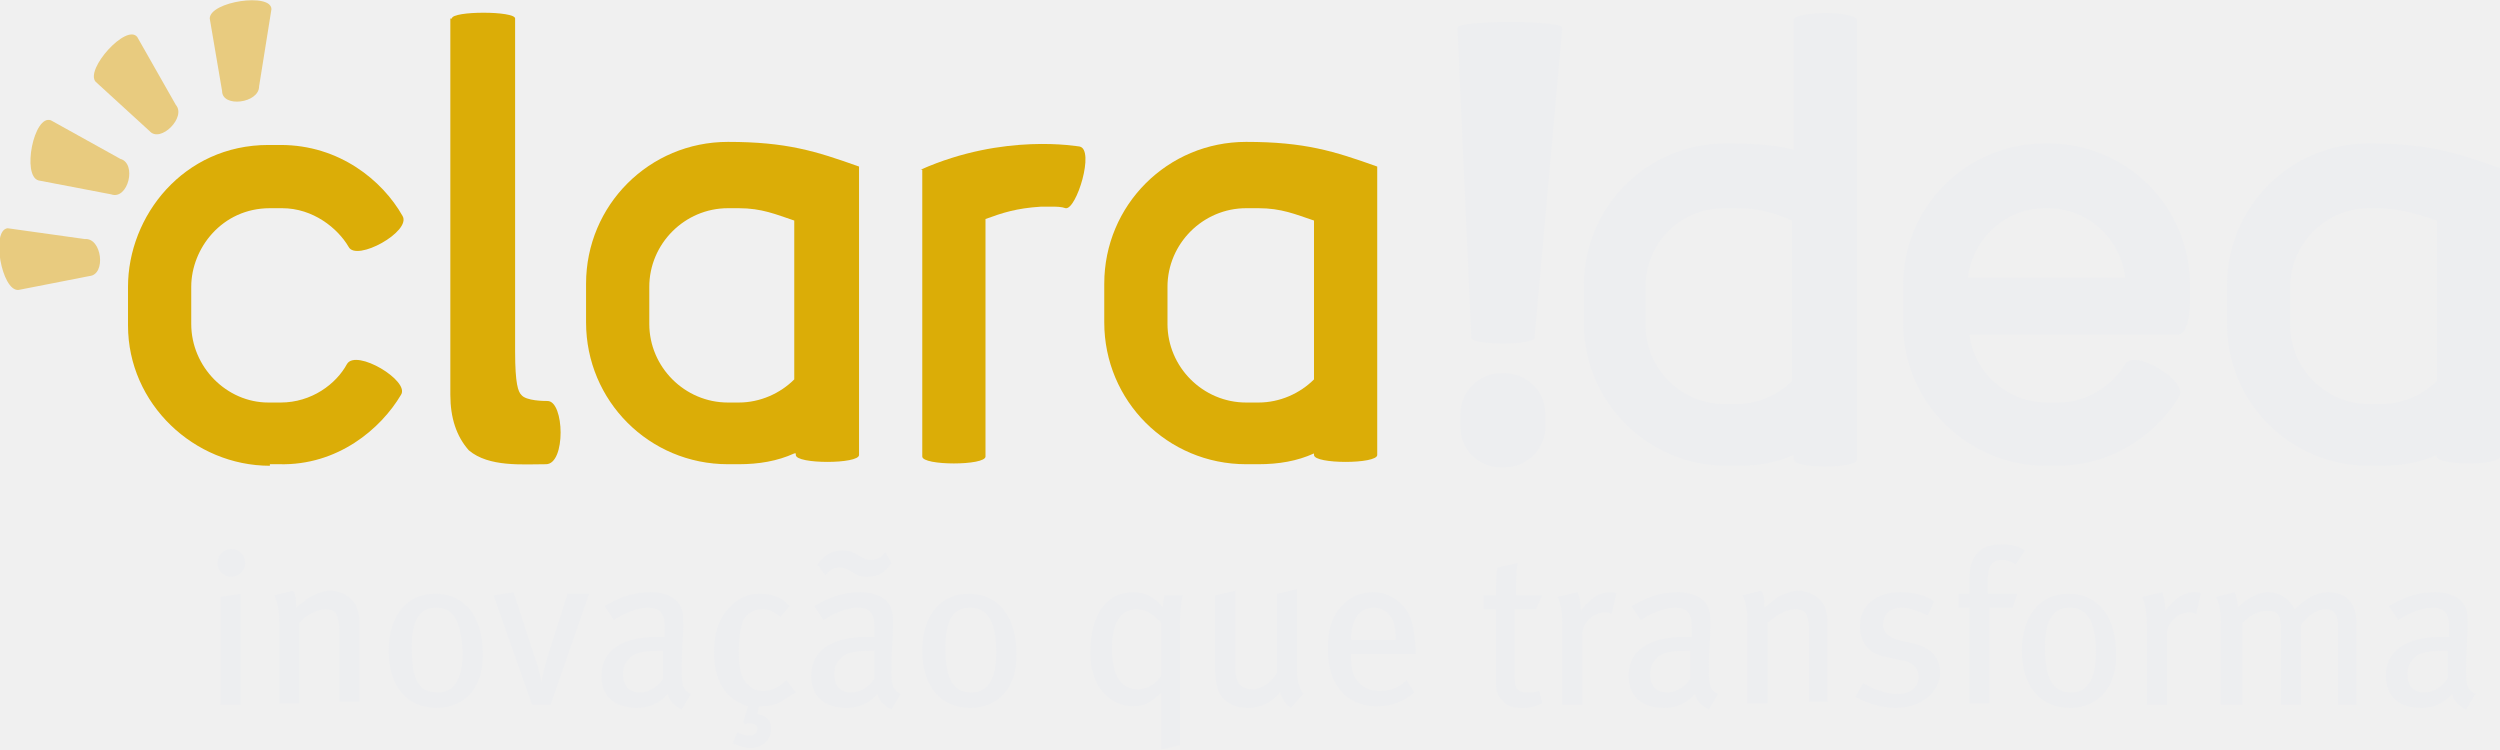
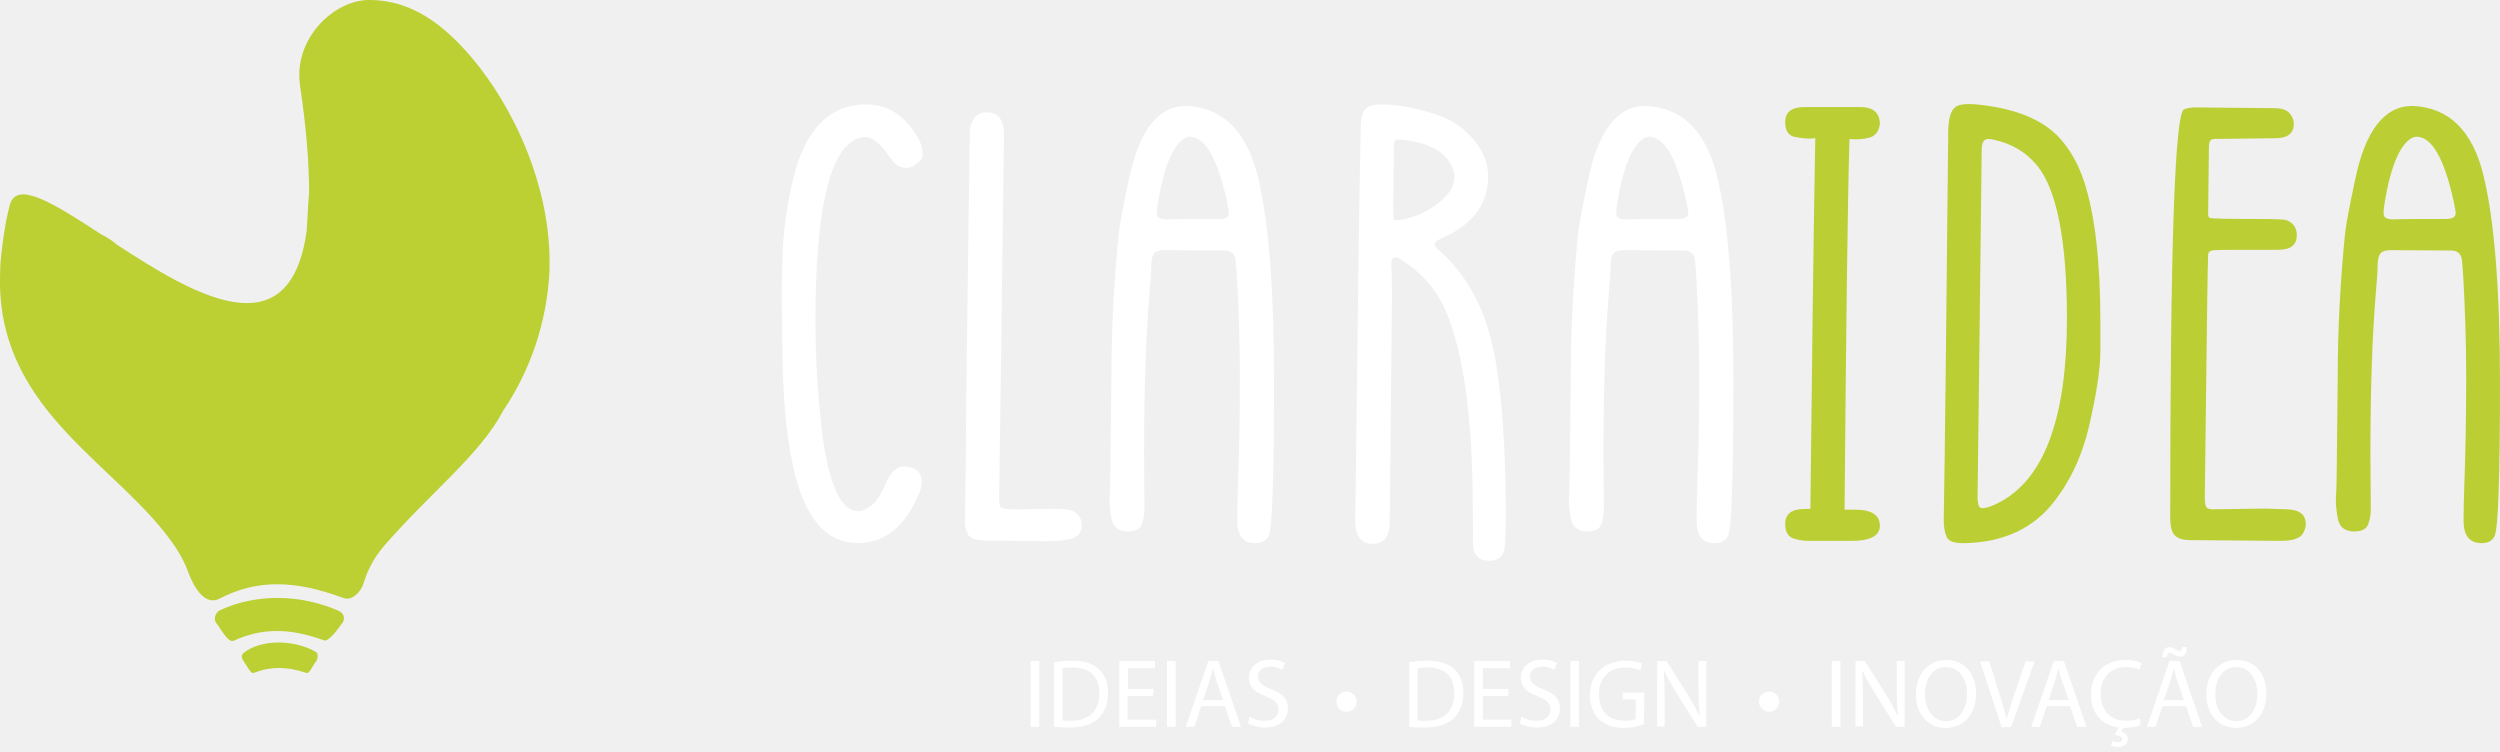
- <svg xmlns="http://www.w3.org/2000/svg" version="1.1" id="Capa_1" x="0px" y="0px" viewBox="0 0 162.1 48.6" style="enable-background:new 0 0 162.1 48.6;" xml:space="preserve">
+ <svg xmlns="http://www.w3.org/2000/svg" version="1.1" id="Capa_1" x="0px" y="0px" viewBox="0 0 665.6 200.1" style="enable-background:new 0 0 665.6 200.1;" xml:space="preserve">
  <style type="text/css">
- 	.st0{fill:#DBAD07;}
- 	.st1{fill:#EDEEF0;}
- 	.st2{fill:#E8CB7F;}
+ 	.st0{fill:#FFFFFF;}
+ 	.st1{fill:#BBCE34;}
+ 	.st2{fill:#BCCF33;}
</style>
  <g>
-     <path class="st0" d="M17.5,30.2c-4.9,0-9.2-4-9.2-9.1v-2.5c0-4.6,3.6-9.2,9.1-9.2h0.8c3.8,0,6.6,2.3,7.9,4.6c0.6,1-3,3-3.5,2   c-0.7-1.2-2.3-2.5-4.3-2.5h-0.8c-3.1,0-5.1,2.6-5.1,5.1V21c0,2.8,2.3,5.1,5,5.1h0.8c2,0,3.6-1.2,4.3-2.5c0.6-1,4.1,1.1,3.5,2   c-1.3,2.2-4.1,4.6-7.9,4.5H17.5z" />
-     <path class="st0" d="M29.3,1.2c0-0.5,4.1-0.5,4.1,0v21.6c0,2.1,0.2,2.6,0.4,2.8c0.3,0.4,1.5,0.4,1.7,0.4c1.1,0,1.2,4.1-0.1,4.1   c-1.5,0-3.7,0.2-5-0.9c-0.8-0.9-1.2-2.1-1.2-3.6V1.2z" />
-     <path class="st0" d="M51.5,29.4c-1.1,0.5-2.3,0.7-3.6,0.7h-0.7c-5.1,0-9.2-4.1-9.2-9.2v-2.5c0-5.1,4.1-9.2,9.2-9.2   c3.8,0,5.7,0.6,8.5,1.6v18.7c0,0.6-4.1,0.6-4.1,0V29.4z M51.5,14.3c-1.2-0.4-2.1-0.8-3.6-0.8h-0.7c-2.8,0-5.1,2.3-5.1,5.1V21   c0,2.8,2.3,5.1,5.1,5.1h0.7c1.4,0,2.7-0.6,3.6-1.5V14.3z" />
-     <path class="st0" d="M59.7,11C65.1,8.6,69.9,9.5,70,9.5c1,0.2-0.2,4.1-0.9,4c-0.3-0.1-0.6-0.1-0.9-0.1h-0.7   c-1.6,0.1-2.5,0.4-3.6,0.8v15.4c0,0.6-4.1,0.6-4.1,0V11z" />
-     <path class="st0" d="M85.2,29.4c-1.1,0.5-2.3,0.7-3.6,0.7h-0.8c-5.1,0-9.2-4.1-9.2-9.2v-2.5c0-5.1,4.1-9.2,9.2-9.2   c3.8,0,5.7,0.6,8.5,1.6v18.7c0,0.6-4.1,0.6-4.1,0V29.4z M85.2,14.3c-1.2-0.4-2.1-0.8-3.6-0.8h-0.8c-2.8,0-5.1,2.3-5.1,5.1V21   c0,2.8,2.3,5.1,5.1,5.1h0.8c1.4,0,2.7-0.6,3.6-1.5V14.3z" />
-     <path class="st1" d="M100.2,27.7c0,1.4-1.2,2.6-2.6,2.6h-0.3c-1.4,0-2.6-1.1-2.6-2.6v-0.9c0-1.4,1.2-2.6,2.6-2.6h0.3   c1.4,0,2.6,1.2,2.6,2.6V27.7z M99.5,21.9c0,0.5-4.1,0.5-4.1,0L94.5,1.8c0-0.5,6.8-0.5,6.8,0L99.5,21.9z" />
-     <path class="st1" d="M102.7,18.5c0-5.1,4.1-9.2,9.2-9.2c1.8,0,3.2,0.1,4.4,0.4V1.3c0-0.6,4.1-0.6,4.1,0v28.5c0,0.6-4.1,0.6-4.1,0   v-0.3c-1.1,0.5-2.3,0.7-3.6,0.7h-0.8c-5,0-9.2-4.1-9.2-9.2V18.5z M116.2,14.3c-1.2-0.5-2.1-0.8-3.6-0.8h-0.8   c-2.8,0-5.1,2.2-5.1,5.1v2.5c0,2.8,2.3,5.1,5.1,5.1h0.8c1.4,0,2.7-0.6,3.6-1.5V14.3z" />
-     <path class="st1" d="M132.6,30.2c-4.9,0-9.2-4-9.2-9.2v-2.5c0-5.1,4.1-9.2,9.2-9.2h0.2c5.1,0,9.2,4.1,9.2,9.2v1   c0,1-0.2,2.2-0.8,2.2h-13.5c0.3,2.5,2.5,4.4,5,4.4h0.8c2,0,3.6-1.3,4.3-2.5c0.6-1,4.1,1.1,3.5,2.1c-1.3,2.2-4.1,4.5-7.9,4.5H132.6z    M132.6,13.5c-2.6,0-4.7,2-5,4.5h10.2c-0.3-2.5-2.4-4.5-5-4.5H132.6z" />
-     <path class="st1" d="M158,29.5c-1.1,0.5-2.3,0.7-3.6,0.7h-0.8c-5.1,0-9.2-4.1-9.2-9.2v-2.5c0-5.1,4.1-9.2,9.2-9.2   c3.8,0,5.7,0.6,8.5,1.6v18.7c0,0.6-4.1,0.6-4.1,0V29.5z M158,14.3c-1.2-0.4-2.1-0.7-3.6-0.8h-0.8c-2.8,0-5.1,2.3-5.1,5.1v2.5   c0,2.8,2.3,5.1,5.1,5.1h0.8c1.4,0,2.7-0.6,3.6-1.5V14.3z" />
-     <path class="st2" d="M13.6,1.2c0-1.1,4-1.7,4-0.6l-0.8,5c0,1.1-2.4,1.4-2.4,0.3L13.6,1.2z" />
-     <path class="st2" d="M6.2,5.3c-0.7-0.8,2-3.8,2.7-2.9l2.5,4.4c0.7,0.8-1,2.5-1.7,1.7L6.2,5.3z" />
-     <path class="st2" d="M2.5,11.7c-1.1-0.3-0.3-4.3,0.8-3.9l4.5,2.5c1.1,0.3,0.5,2.7-0.6,2.3L2.5,11.7z" />
-     <path class="st2" d="M1.2,18.8c-1.1,0.1-1.8-3.9-0.7-4l5,0.7c1.1-0.1,1.4,2.3,0.3,2.4L1.2,18.8z" />
-     <path class="st1" d="M15,37.4c-0.5,0-0.9-0.4-0.9-0.9c0-0.5,0.4-0.9,0.9-0.9c0.5,0,0.9,0.4,0.9,0.9C15.9,37,15.5,37.4,15,37.4    M14.3,45.7v-7l1.3-0.2v7.2H14.3z" />
-     <path class="st1" d="M22,45.7v-4.8c0-0.6-0.1-0.9-0.2-1.1c-0.1-0.2-0.4-0.3-0.7-0.3c-0.5,0-1.3,0.4-1.7,0.9v5.2h-1.3v-5.3   c0-0.8-0.1-1.2-0.3-1.7l1.2-0.3c0.2,0.3,0.2,0.6,0.2,1.1c0.4-0.3,0.6-0.5,0.9-0.7c0.4-0.2,0.9-0.4,1.3-0.4c0.7,0,1.4,0.4,1.7,1   c0.1,0.3,0.2,0.6,0.2,0.9v5.3H22z" />
-     <path class="st1" d="M28.3,45.9c-1.9,0-3.1-1.4-3.1-3.7c0-2.3,1.2-3.7,3-3.7c2.1,0,3.1,1.7,3.1,3.8C31.4,44.5,30.2,45.9,28.3,45.9    M28.3,39.4c-1.1,0-1.6,0.8-1.6,2.6c0,2.2,0.5,2.9,1.7,2.9c1,0,1.6-0.8,1.6-2.6C29.9,40.1,29.3,39.4,28.3,39.4" />
-     <path class="st1" d="M35.7,45.7h-1.2L32,38.6l1.3-0.2l1.4,4.3c0.2,0.5,0.3,1,0.4,1.5h0c0.1-0.4,0.2-1,0.4-1.6l1.3-4.1h1.4   L35.7,45.7z" />
-     <path class="st1" d="M44.2,46c-0.4-0.2-0.8-0.5-0.9-1c-0.2,0.2-0.8,0.9-2,0.9c-1.4,0-2.3-0.7-2.3-2.1c0-1.6,1.3-2.5,3.6-2.5   c0.2,0,0.3,0,0.5,0v-0.5c0-0.8-0.1-1.4-1.1-1.4c-0.7,0-1.6,0.4-2.2,0.8l-0.6-0.9c0.7-0.4,1.6-0.9,3-0.9c1,0,1.8,0.4,2,1.1   c0.1,0.3,0.1,0.5,0.1,1.2c0,0.5-0.1,1.6-0.1,2.6c0,1,0,1.4,0.6,1.7L44.2,46z M42.6,42.2c-1,0-1.6,0.2-1.8,0.5   c-0.3,0.3-0.4,0.6-0.4,1c0,0.8,0.4,1.2,1.1,1.2c0.6,0,1.2-0.4,1.5-0.9l0-1.8C42.8,42.2,42.7,42.2,42.6,42.2" />
-     <path class="st1" d="M50.8,45.4c-0.4,0.3-1,0.4-1.6,0.4l-0.1,0.5c0.7,0.1,0.9,0.5,0.9,1c0,0.6-0.5,1.2-1.4,1.2   c-0.4,0-0.8-0.2-1.1-0.3l0.3-0.7c0.3,0.1,0.5,0.2,0.8,0.2c0.3,0,0.5-0.2,0.5-0.4c0-0.3-0.2-0.4-0.5-0.4c-0.2,0-0.2,0-0.3,0.1   l-0.1-0.2l0.3-1c-0.6-0.2-1.1-0.5-1.5-1c-0.5-0.7-0.7-1.5-0.7-2.5c0-1.6,0.5-2.5,1.2-3.1c0.5-0.5,1.1-0.7,1.8-0.7   c0.5,0,0.9,0.1,1.3,0.3c0.2,0.1,0.4,0.3,0.6,0.5L50.6,40c-0.5-0.4-0.8-0.5-1.2-0.5c-0.5,0-1,0.3-1.2,0.7c-0.2,0.5-0.3,1.2-0.3,2.2   c0,1,0.2,1.6,0.6,2c0.3,0.3,0.6,0.4,1,0.4c0.6,0,1.1-0.3,1.5-0.7l0.6,0.8C51.2,45.1,51,45.3,50.8,45.4" />
-     <path class="st1" d="M57.8,46c-0.4-0.2-0.8-0.5-0.9-1c-0.2,0.2-0.8,0.9-2,0.9c-1.4,0-2.3-0.7-2.3-2.1c0-1.6,1.3-2.5,3.6-2.5   c0.2,0,0.3,0,0.5,0v-0.5c0-0.8-0.1-1.4-1.1-1.4c-0.7,0-1.6,0.4-2.2,0.8l-0.6-0.9c0.7-0.4,1.6-0.9,3-0.9c1,0,1.8,0.4,2,1.1   c0.1,0.3,0.1,0.5,0.1,1.2c0,0.5-0.1,1.6-0.1,2.6c0,1,0,1.4,0.6,1.7L57.8,46z M56.2,37.4c-0.9,0-1-0.6-1.8-0.6   c-0.4,0-0.6,0.2-0.9,0.5L53,36.6c0.5-0.6,0.8-0.9,1.7-0.9c0.9,0,1,0.6,1.8,0.6c0.4,0,0.7-0.2,0.9-0.5l0.4,0.7   C57.4,37.1,57,37.4,56.2,37.4 M56.3,42.2c-1,0-1.6,0.2-1.8,0.5c-0.3,0.3-0.4,0.6-0.4,1c0,0.8,0.4,1.2,1.1,1.2   c0.6,0,1.2-0.4,1.5-0.9l0-1.8C56.5,42.2,56.4,42.2,56.3,42.2" />
-     <path class="st1" d="M62.9,45.9c-1.9,0-3.1-1.4-3.1-3.7c0-2.3,1.2-3.7,3-3.7c2.1,0,3.1,1.7,3.1,3.8C66,44.5,64.8,45.9,62.9,45.9    M62.9,39.4c-1.1,0-1.6,0.8-1.6,2.6c0,2.2,0.6,2.9,1.7,2.9c1,0,1.6-0.8,1.6-2.6C64.6,40.1,63.9,39.4,62.9,39.4" />
-     <path class="st1" d="M76.5,40.5v7.8l-1.2,0.3V46c0-0.1,0-0.9,0-1.1c-0.6,0.6-1.1,0.9-1.8,0.9c-1.4,0-2.8-1.1-2.8-3.5   c0-2.4,1-3.9,2.8-3.9c0.7,0,1.4,0.3,1.9,1c0-0.4,0.1-0.6,0.1-0.8h1.2C76.6,38.9,76.5,39.7,76.5,40.5 M75.3,40.4   c-0.4-0.5-1-0.9-1.6-0.9c-1.1,0-1.6,1-1.6,2.5c0,2,0.7,2.7,1.7,2.7c0.6,0,1.2-0.4,1.5-0.9V40.4z" />
-     <path class="st1" d="M83.7,45.9c-0.4-0.3-0.5-0.5-0.7-1c-0.6,0.7-1.3,1-2.1,1c-0.9,0-1.6-0.4-1.9-1.1c-0.1-0.3-0.2-0.7-0.2-1.2v-5   l1.3-0.3v4.9c0,0.7,0.1,1,0.3,1.2c0.2,0.2,0.5,0.3,0.8,0.3c0.6,0,1.3-0.5,1.6-1.1v-5.1l1.3-0.3v5.3c0,0.7,0.2,1.2,0.4,1.5   L83.7,45.9z" />
-     <path class="st1" d="M87.6,42.4v0.2c0,0.6,0.1,1.1,0.3,1.4c0.4,0.6,0.9,0.8,1.6,0.8c0.7,0,1.2-0.2,1.7-0.7l0.5,0.8   c-0.7,0.6-1.5,0.9-2.4,0.9c-2,0-3.2-1.4-3.2-3.7c0-1.2,0.2-2,0.8-2.7c0.6-0.7,1.3-1,2.1-1c0.8,0,1.4,0.3,1.9,0.8   c0.6,0.6,0.8,1.4,0.9,3v0.2H87.6z M90.1,39.9c-0.2-0.3-0.6-0.5-1-0.5c-1,0-1.5,0.8-1.5,2.1h2.9C90.5,40.8,90.4,40.2,90.1,39.9" />
-     <path class="st1" d="M99.6,39.5h-1.4v4.3c0,0.9,0.2,1.1,0.9,1.1c0.2,0,0.4,0,0.7-0.1l0.2,0.8c-0.4,0.2-0.8,0.3-1.3,0.3   c-0.5,0-1-0.1-1.2-0.4c-0.3-0.3-0.5-0.4-0.5-1.4v-4.6h-0.8v-0.9h0.8c0-0.6,0-1.3,0.1-1.8l1.3-0.3c-0.1,0.5-0.1,1.4-0.1,2.1h1.7   L99.6,39.5z" />
-     <path class="st1" d="M104.5,39.8c-0.1,0-0.2-0.1-0.4-0.1c-0.8,0-1.5,0.7-1.5,1.4v4.6h-1.3v-5.2c0-0.9-0.1-1.3-0.3-1.8l1.3-0.3   c0.1,0.3,0.2,0.7,0.2,1.1v0.1c0.6-0.8,1.2-1.2,1.9-1.2c0.2,0,0.3,0,0.4,0.1L104.5,39.8z" />
-     <path class="st1" d="M110.8,46c-0.4-0.2-0.8-0.5-0.9-1c-0.2,0.2-0.8,0.9-2,0.9c-1.4,0-2.3-0.7-2.3-2.1c0-1.6,1.3-2.5,3.6-2.5   c0.2,0,0.3,0,0.5,0v-0.5c0-0.8-0.1-1.4-1.1-1.4c-0.7,0-1.6,0.4-2.2,0.8l-0.6-0.9c0.7-0.4,1.6-0.9,3-0.9c1,0,1.8,0.4,2,1.1   c0.1,0.3,0.1,0.5,0.1,1.2c0,0.5-0.1,1.6-0.1,2.6c0,1,0,1.4,0.6,1.7L110.8,46z M109.2,42.2c-1,0-1.6,0.2-1.8,0.5   c-0.3,0.3-0.4,0.6-0.4,1c0,0.8,0.4,1.2,1.1,1.2c0.6,0,1.2-0.4,1.5-0.9l0-1.8C109.4,42.2,109.3,42.2,109.2,42.2" />
-     <path class="st1" d="M117.3,45.7v-4.8c0-0.6-0.1-0.9-0.2-1.1c-0.1-0.2-0.4-0.3-0.7-0.3c-0.5,0-1.3,0.4-1.8,0.9v5.2h-1.3v-5.3   c0-0.8-0.1-1.2-0.3-1.7l1.2-0.3c0.2,0.3,0.2,0.6,0.2,1.1c0.4-0.3,0.6-0.5,0.9-0.7c0.4-0.2,0.9-0.4,1.3-0.4c0.7,0,1.4,0.4,1.7,1   c0.1,0.3,0.2,0.6,0.2,0.9v5.3H117.3z" />
-     <path class="st1" d="M122.9,45.9c-0.9,0-1.8-0.3-2.6-0.7l0.5-0.9c0.7,0.4,1.5,0.7,2.3,0.7c0.8,0,1.3-0.5,1.3-1.1   c0-0.6-0.4-1-1.2-1.1l-0.9-0.2c-1.1-0.2-1.7-0.9-1.7-2c0-1.3,1-2.2,2.6-2.2c0.9,0,1.7,0.2,2.2,0.6l-0.4,0.9   c-0.7-0.3-1.2-0.5-1.7-0.5c-0.7,0-1.2,0.4-1.2,1.1c0,0.5,0.3,0.8,1,1l0.9,0.2c1.3,0.3,1.8,1,1.8,2   C125.7,44.9,124.6,45.9,122.9,45.9" />
-     <path class="st1" d="M130.7,36.6c-0.3-0.2-0.6-0.3-0.9-0.3c-0.6,0-0.9,0.4-0.9,1.1v1.1h1.9l-0.3,0.9h-1.5v6.2h-1.3v-6.2h-0.7v-0.9   h0.7c0-0.1,0-1,0-1.1c0-1,0.4-1.5,0.8-1.8c0.3-0.2,0.8-0.3,1.3-0.3c0.6,0,1.1,0.1,1.5,0.4L130.7,36.6z" />
-     <path class="st1" d="M134.2,45.9c-1.9,0-3.1-1.4-3.1-3.7c0-2.3,1.2-3.7,3-3.7c2.1,0,3.1,1.7,3.1,3.8   C137.3,44.5,136.1,45.9,134.2,45.9 M134.2,39.4c-1.1,0-1.6,0.8-1.6,2.6c0,2.2,0.6,2.9,1.7,2.9c1,0,1.6-0.8,1.6-2.6   C135.9,40.1,135.2,39.4,134.2,39.4" />
-     <path class="st1" d="M142.4,39.8c-0.1,0-0.2-0.1-0.4-0.1c-0.8,0-1.5,0.7-1.5,1.4v4.6h-1.3v-5.2c0-0.9-0.1-1.3-0.3-1.8l1.3-0.3   c0.1,0.3,0.2,0.7,0.2,1.1v0.1c0.6-0.8,1.2-1.2,1.9-1.2c0.2,0,0.3,0,0.4,0.1L142.4,39.8z" />
-     <path class="st1" d="M151.6,45.7v-5.1c0-0.8-0.3-1.1-0.8-1.1c-0.6,0-1.1,0.4-1.6,1v5.2h-1.3v-5c0-0.8-0.2-1.1-0.9-1.1   c-0.5,0-1,0.2-1.6,0.8v5.3H144v-5.2c0-1-0.1-1.3-0.3-1.8l1.2-0.3c0.1,0.2,0.2,0.6,0.2,1c0.6-0.6,1.3-1,2-1s1.3,0.4,1.7,1.1   c0.7-0.7,1.4-1.1,2.2-1.1c1.1,0,1.8,0.7,1.8,2v5.3H151.6z" />
-     <path class="st1" d="M159.9,46c-0.4-0.2-0.8-0.5-0.9-1c-0.2,0.2-0.8,0.9-2,0.9c-1.4,0-2.3-0.7-2.3-2.1c0-1.6,1.3-2.5,3.6-2.5   c0.2,0,0.3,0,0.5,0v-0.5c0-0.8-0.1-1.4-1.1-1.4c-0.7,0-1.6,0.4-2.2,0.8l-0.6-0.9c0.7-0.4,1.6-0.9,3-0.9c1,0,1.8,0.4,2,1.1   c0.1,0.3,0.1,0.5,0.1,1.2c0,0.5-0.1,1.6-0.1,2.6c0,1,0,1.4,0.6,1.7L159.9,46z M158.3,42.2c-1,0-1.6,0.2-1.8,0.5   c-0.3,0.3-0.4,0.6-0.4,1c0,0.8,0.4,1.2,1.1,1.2c0.6,0,1.2-0.4,1.5-0.9l0-1.8C158.5,42.2,158.4,42.2,158.3,42.2" />
+     <g>
+       <path class="st0" d="M228.4,144.6c-8.7-0.1-14.4-7-17.3-20.7c-1.9-8.8-2.8-19.7-2.8-32.7l-0.2-12.5c0-2.9,0.1-6.8,0.3-11.8    s0.9-10.7,2.3-17.2c3-14.6,9.7-21.9,19.9-21.9c6,0,10.7,3.2,14.1,9.5c0.6,1.1,0.9,2.2,0.9,3.3c0,0.1,0,0.5,0,1.1s-0.7,1.3-1.9,2.2    c-0.8,0.6-1.6,0.8-2.5,0.8c-0.3,0-0.8-0.1-1.6-0.3s-1.8-1.3-3.2-3.2c-2-3.1-4.1-4.7-6.1-4.7c-0.8,0-1.6,0.2-2.5,0.6    c-7.1,3.4-10.7,19.5-10.7,48.3c0,9.7,0.6,19.4,1.7,29.1c0.9,7.8,2.4,13.6,4.3,17.3c1.5,2.9,3.3,4.3,5.3,4.3c0.6,0,1.1-0.1,1.7-0.4    c1.5-0.7,2.7-1.6,3.5-2.8s1.5-2.5,2.1-3.8c1.3-3.3,2.9-4.9,4.9-4.9c3.2,0.1,4.8,1.4,4.8,4.2c0,0.8-0.2,1.6-0.5,2.5    C241.2,140,235.7,144.6,228.4,144.6z" />
+       <path class="st0" d="M278.1,144.1l-15.8-0.2c-2.7,0-4.4-0.7-4.9-2.2c-0.4-1-0.5-2.2-0.5-3.6c0.2-9,0.3-17.8,0.3-26.6    c0.2-16.7,0.5-42.1,1-76.2c0-1.4,0.4-2.6,1.1-3.7c0.7-1.1,1.8-1.7,3.4-1.7c3,0,4.6,2,4.6,5.8c-0.8,61.2-1.2,93.5-1.3,96.9    c0,1.3,0.2,2.2,0.5,2.6c0.8,0.3,2.2,0.4,4.3,0.4l9.3-0.1c3,0,4.8,0.2,5.5,0.5c1.6,0.8,2.4,2.1,2.4,3.9c0,2.3-1.5,3.6-4.6,3.9    C282.1,144,280.3,144.1,278.1,144.1z" />
+       <path class="st0" d="M334.2,144.6c-3.2,0-4.8-2-4.8-5.9c0-3.1,0.1-6.4,0.2-9.6c0.3-7.9,0.5-17.5,0.5-28.8c0-9-0.3-18-0.8-27    c-0.1-1.2-0.2-2.5-0.3-3.9c-0.2-1.8-1.2-2.7-2.9-2.7l-16-0.1c-1.6,0-2.6,0.4-3,1.1s-0.6,1.8-0.6,3.3s-0.2,4-0.5,7.5    c-0.9,11-1.4,25-1.4,42l0.1,14.9c0,1.5-0.2,2.9-0.7,4.2s-1.7,1.9-3.9,1.9c-2.4-0.1-3.8-1.2-4.2-3.6c-0.3-1.6-0.5-3.2-0.5-4.7    c0-0.7,0-1.4,0.1-2.1c0.1-0.9,0.2-11.3,0.4-31.1c0-12.5,0.7-25,1.9-37.4c0.2-2.2,1.1-7.1,2.7-14.6c2.7-13.2,7.8-19.8,15.3-19.8    c9.7,0.4,16,6.6,19,18.5s4.4,30.4,4.4,55.4s-0.5,38.5-1.4,40.5C337.2,143.9,336,144.6,334.2,144.6z M310.5,58.4    c0.9,0,3-0.1,6.3-0.1h7.7c1.8,0,2.7-0.5,2.7-1.5c0-0.5-0.2-1.6-0.6-3.5c-2.5-11.2-5.8-16.9-9.8-16.9c-0.4,0-0.8,0.1-1.2,0.3    c-3.2,1.7-5.7,7.5-7.3,17.2c-0.2,1.3-0.3,2.2-0.3,2.7c0,0.8,0.2,1.2,0.6,1.4C309.1,58.3,309.7,58.4,310.5,58.4z" />
+       <path class="st0" d="M396.5,149.3c-2.8,0-4.2-1.5-4.3-4.4l-0.1-11.5c-0.1-22.1-2.4-38.8-6.9-50c-2.3-5.6-6-10.1-11.1-13.6    c-1.2-0.9-2.1-1.3-2.7-1.3c-0.7,0-1,0.7-1,2.1c0,0.4,0,0.8,0.1,1.3c0,0.5,0.1,2.6,0.1,6.3l-0.6,61.2c-0.1,3.6-1.6,5.4-4.6,5.4    c-3.1,0-4.6-2.2-4.6-6.5l0.1-5.2c0.6-49.8,1-83,1.4-99.7c0.1-3,0.9-4.7,2.5-5.2c0.8-0.3,1.7-0.4,2.8-0.4c4.6,0,9.7,1,15.4,2.9    c3.7,1.3,6.9,3.5,9.6,6.8c2.4,2.9,3.6,6.1,3.6,9.6c0,7.3-4.2,12.8-12.5,16.4c-1.2,0.6-1.8,1-1.8,1.4c0,0.5,0.5,1.2,1.6,2.1    c7.1,6.3,11.9,15.2,14.2,26.5c2.1,10.4,3.2,25,3.2,43.8c0,2.5-0.1,5-0.2,7.4C400.7,147.7,399.3,149.3,396.5,149.3z M371.7,58.6    c2.2,0,4.8-0.8,8-2.4c2.3-1.2,4.2-2.7,5.7-4.5c1.2-1.4,1.8-3,1.8-4.8c0-0.5-0.1-0.9-0.2-1.4c-1.5-4.9-6.4-7.7-14.7-8.4    c-0.4,0-0.7,0.1-0.9,0.3c-0.2,0.2-0.3,0.9-0.3,2c0,4.2-0.1,9.2-0.2,15.1c0,2.1,0,3.3,0.2,3.6C371,58.4,371.3,58.6,371.7,58.6z" />
+       <path class="st0" d="M456.5,144.6c-3.2,0-4.8-2-4.8-5.9c0-3.1,0.1-6.4,0.2-9.6c0.3-7.9,0.5-17.5,0.5-28.8c0-9-0.3-18-0.8-27    c-0.1-1.2-0.2-2.5-0.3-3.9c-0.2-1.8-1.2-2.7-2.9-2.7l-16-0.1c-1.6,0-2.6,0.4-3,1.1s-0.6,1.8-0.6,3.3s-0.2,4-0.5,7.5    c-0.9,11-1.4,25-1.4,42l0.1,14.9c0,1.5-0.2,2.9-0.7,4.2s-1.7,1.9-3.9,1.9c-2.4-0.1-3.8-1.2-4.2-3.6c-0.3-1.6-0.5-3.2-0.5-4.7    c0-0.7,0-1.4,0.1-2.1c0.1-0.9,0.2-11.3,0.4-31.1c0-12.5,0.7-25,1.9-37.4c0.2-2.2,1.1-7.1,2.7-14.6c2.7-13.2,7.8-19.8,15.3-19.8    c9.7,0.4,16,6.6,19,18.5s4.4,30.4,4.4,55.4s-0.5,38.5-1.4,40.5C459.5,143.9,458.3,144.6,456.5,144.6z M432.8,58.4    c0.9,0,3-0.1,6.3-0.1h7.7c1.8,0,2.7-0.5,2.7-1.5c0-0.5-0.2-1.6-0.6-3.5c-2.5-11.2-5.8-16.9-9.8-16.9c-0.4,0-0.8,0.1-1.2,0.3    c-3.2,1.7-5.7,7.5-7.3,17.2c-0.2,1.3-0.3,2.2-0.3,2.7c0,0.8,0.2,1.2,0.6,1.4C431.4,58.3,432,58.4,432.8,58.4z" />
+       <path class="st1" d="M493,144h-11.5c-1.3,0-2.6-0.2-3.9-0.6c-1.5-0.5-2.3-1.7-2.3-3.9c0-2.7,1.7-4,5.2-4h1.5    c0.4-37.9,0.8-70.8,1.3-98.7l-1.6,0.1c-1.2,0-2.6-0.2-4.1-0.5c-1.5-0.4-2.3-1.7-2.3-3.9c0-2.7,1.7-4,5.2-4h14.7    c3.5,0,5.3,1.5,5.3,4.6c-0.3,2-1.3,3.2-3,3.6c-1.2,0.3-2.4,0.4-3.6,0.4l-1.5-0.1c-0.5,17.5-0.9,50.4-1.3,98.7h2.8    c4.4,0,6.6,1.4,6.6,4.3C500.5,142.6,498,144,493,144z" />
+       <path class="st1" d="M523.2,144.6h-0.6c-2.3,0-3.8-0.5-4.3-1.6s-0.8-2.6-0.8-4.5c0.3-17.6,0.7-52.2,1.2-103.8    c0.1-3.3,0.7-5.3,1.9-6.2c0.8-0.6,2.1-0.8,3.7-0.8c0.9,0,1.8,0.1,2.9,0.2c9.7,1.1,16.7,4,21.2,8.9c2.8,3.1,5,7,6.5,11.6    c2.9,9,4.3,21.4,4.3,37.2c0,0.6,0,3.2,0,7.9s-1,11.3-3,19.9s-5.5,15.7-10.5,21.6C540.3,141.1,532.8,144.4,523.2,144.6z     M527.7,135.3c1.3,0,3.2-0.7,5.6-2.1c11.3-6.6,17-22.7,17-48.4c0-20.8-2.7-34.4-8-40.8c-3-3.6-6.8-5.8-11.5-6.8    c-0.5-0.1-0.9-0.2-1.3-0.2c-0.8,0-1.3,0.3-1.5,0.8c-0.3,0.5-0.4,1.3-0.4,2.3c-0.5,45.6-0.9,76.4-1.1,92.6    C526.6,134.4,526.9,135.3,527.7,135.3z" />
+       <path class="st1" d="M607.2,144l-24-0.2c-2.7,0-4.3-0.8-4.9-2.4c-0.4-1.1-0.5-2.3-0.5-3.6c0-71.4,1.2-107.7,3.7-108.7    c1-0.4,2.1-0.5,3.4-0.5l20.7,0.2c2.3,0,3.8,0.7,4.5,2.1c0.4,0.7,0.6,1.3,0.6,2c0,2.6-1.6,3.9-4.9,3.9L589.5,37    c-1,0-1.4,0.7-1.4,2.1L587.9,57c0,0.5,0.1,0.8,0.4,1c0.3,0.2,4.4,0.3,12.4,0.3c4.7,0,7.4,0.1,8,0.3c1.9,0.7,2.8,2.1,2.8,4    c0,2.6-1.6,3.9-4.9,3.9c-9.5,0-15.1,0-16.8,0.1c-1.1,0-1.7,0.3-1.9,1c-0.1,0.4-0.4,22-0.9,64.9c0,1.5,0.2,2.4,0.6,2.7    c0.4,0.3,0.9,0.4,1.6,0.4c0.7,0,5.3-0.1,13.8-0.2l5.9,0.2c3.3,0.1,5,1.4,5,4c0,0.6-0.2,1.4-0.7,2.3    C612.5,143.3,610.5,144,607.2,144z" />
+       <path class="st1" d="M660.7,144.6c-3.2,0-4.8-2-4.8-5.9c0-3.1,0.1-6.4,0.2-9.6c0.3-7.9,0.5-17.5,0.5-28.8c0-9-0.3-18-0.8-27    c-0.1-1.2-0.2-2.5-0.3-3.9c-0.2-1.8-1.2-2.7-2.9-2.7l-16-0.1c-1.6,0-2.6,0.4-3,1.1S633,69.5,633,71s-0.2,4-0.5,7.5    c-0.9,11-1.4,25-1.4,42l0.1,14.9c0,1.5-0.2,2.9-0.7,4.2s-1.7,1.9-3.9,1.9c-2.4-0.1-3.8-1.2-4.2-3.6c-0.3-1.6-0.5-3.2-0.5-4.7    c0-0.7,0-1.4,0.1-2.1c0.1-0.9,0.2-11.3,0.4-31.1c0-12.5,0.7-25,1.9-37.4c0.2-2.2,1.1-7.1,2.7-14.6c2.7-13.2,7.8-19.8,15.3-19.8    c9.7,0.4,16,6.6,18.9,18.5s4.4,30.4,4.4,55.4s-0.5,38.5-1.4,40.5C663.7,143.9,662.5,144.6,660.7,144.6z M637.1,58.4    c0.9,0,3-0.1,6.3-0.1h7.7c1.8,0,2.7-0.5,2.7-1.5c0-0.5-0.2-1.6-0.6-3.5c-2.5-11.2-5.8-16.9-9.8-16.9c-0.4,0-0.8,0.1-1.2,0.3    c-3.2,1.7-5.7,7.5-7.3,17.2c-0.2,1.3-0.3,2.2-0.3,2.7c0,0.8,0.2,1.2,0.6,1.4C635.7,58.3,636.3,58.4,637.1,58.4z" />
+     </g>
+     <g>
+       <g>
+         <path class="st0" d="M276.7,176v17.5h-2.3V176H276.7z" />
+         <path class="st0" d="M280.6,176.3c1.4-0.2,3-0.4,4.8-0.4c3.3,0,5.6,0.8,7.1,2.2c1.6,1.4,2.5,3.5,2.5,6.3c0,2.9-0.9,5.2-2.5,6.8     s-4.3,2.5-7.8,2.5c-1.6,0-3-0.1-4.1-0.2V176.3z M282.9,191.8c0.6,0.1,1.4,0.1,2.3,0.1c4.8,0,7.5-2.7,7.5-7.4     c0-4.1-2.3-6.8-7.1-6.8c-1.2,0-2.1,0.1-2.7,0.2L282.9,191.8L282.9,191.8z" />
+         <path class="st0" d="M307,185.3h-6.8v6.3h7.6v1.9H298V176h9.5v1.9h-7.2v5.5h6.8L307,185.3L307,185.3z" />
+         <path class="st0" d="M313,176v17.5h-2.3V176H313z" />
+         <path class="st0" d="M319.8,188l-1.8,5.5h-2.3l6-17.5h2.7l6,17.5H328l-1.9-5.5H319.8z M325.6,186.3l-1.7-5     c-0.4-1.1-0.7-2.2-0.9-3.2h-0.1c-0.3,1-0.5,2.1-0.9,3.2l-1.7,5.1h5.3V186.3z" />
+         <path class="st0" d="M332.6,190.8c1,0.6,2.5,1.1,4.1,1.1c2.3,0,3.7-1.2,3.7-3c0-1.6-0.9-2.6-3.3-3.5c-2.9-1-4.6-2.5-4.6-5     c0-2.7,2.3-4.8,5.7-4.8c1.8,0,3.1,0.4,3.9,0.9l-0.6,1.8c-0.6-0.3-1.7-0.8-3.3-0.8c-2.4,0-3.3,1.4-3.3,2.6c0,1.6,1.1,2.4,3.5,3.4     c3,1.1,4.5,2.6,4.5,5.2c0,2.7-2,5-6.1,5c-1.7,0-3.5-0.5-4.5-1.1L332.6,190.8z" />
+         <path class="st0" d="M355.8,186.8c0-1.5,1.2-2.7,2.7-2.7s2.7,1.2,2.7,2.7s-1.2,2.7-2.7,2.7S355.8,188.3,355.8,186.8z" />
+         <path class="st0" d="M375.2,176.3c1.4-0.2,3-0.4,4.8-0.4c3.3,0,5.6,0.8,7.1,2.2c1.6,1.4,2.5,3.5,2.5,6.3c0,2.9-0.9,5.2-2.5,6.8     s-4.3,2.5-7.8,2.5c-1.6,0-3-0.1-4.1-0.2V176.3z M377.4,191.8c0.6,0.1,1.4,0.1,2.3,0.1c4.8,0,7.5-2.7,7.5-7.4     c0-4.1-2.3-6.8-7.1-6.8c-1.2,0-2.1,0.1-2.7,0.2L377.4,191.8L377.4,191.8z" />
+         <path class="st0" d="M401.6,185.3h-6.8v6.3h7.6v1.9h-9.9V176h9.5v1.9h-7.2v5.5h6.8V185.3z" />
+         <path class="st0" d="M405,190.8c1,0.6,2.5,1.1,4.1,1.1c2.3,0,3.7-1.2,3.7-3c0-1.6-0.9-2.6-3.3-3.5c-2.9-1-4.6-2.5-4.6-5     c0-2.7,2.3-4.8,5.7-4.8c1.8,0,3.1,0.4,3.9,0.9l-0.6,1.8c-0.6-0.3-1.7-0.8-3.3-0.8c-2.4,0-3.3,1.4-3.3,2.6c0,1.6,1.1,2.4,3.5,3.4     c3,1.1,4.5,2.6,4.5,5.2c0,2.7-2,5-6.1,5c-1.7,0-3.5-0.5-4.5-1.1L405,190.8z" />
+         <path class="st0" d="M420.4,176v17.5h-2.3V176H420.4z" />
+         <path class="st0" d="M437.7,192.8c-1,0.4-3,1-5.4,1c-2.7,0-4.8-0.7-6.6-2.3c-1.5-1.5-2.4-3.8-2.4-6.5c0-5.2,3.6-9.1,9.5-9.1     c2,0,3.6,0.4,4.4,0.8l-0.5,1.8c-0.9-0.4-2.1-0.8-3.9-0.8c-4.3,0-7.1,2.7-7.1,7.1c0,4.5,2.7,7.1,6.8,7.1c1.5,0,2.5-0.2,3-0.5v-5.2     H432v-1.8h5.8L437.7,192.8L437.7,192.8z" />
+         <path class="st0" d="M441.2,193.6V176h2.5l5.6,8.9c1.3,2.1,2.3,3.9,3.1,5.7h0.1c-0.2-2.3-0.3-4.5-0.3-7.2V176h2.1v17.5H452     l-5.6-8.9c-1.2-2-2.4-4-3.3-5.9H443c0.1,2.2,0.2,4.3,0.2,7.2v7.5h-2V193.6z" />
+         <path class="st0" d="M468.3,186.8c0-1.5,1.2-2.7,2.7-2.7s2.7,1.2,2.7,2.7s-1.2,2.7-2.7,2.7C469.6,189.5,468.3,188.3,468.3,186.8z     " />
+         <path class="st0" d="M490,176v17.5h-2.3V176H490z" />
+         <path class="st0" d="M494,193.6V176h2.5l5.6,8.9c1.3,2.1,2.3,3.9,3.1,5.7h0.1c-0.2-2.3-0.3-4.5-0.3-7.2V176h2.1v17.5h-2.3     l-5.6-8.9c-1.2-2-2.4-4-3.3-5.9h-0.1c0.1,2.2,0.2,4.3,0.2,7.2v7.5h-2V193.6z" />
+         <path class="st0" d="M526.1,184.6c0,6-3.7,9.2-8.1,9.2c-4.6,0-7.9-3.6-7.9-8.9c0-5.6,3.5-9.2,8.1-9.2     C523,175.7,526.1,179.4,526.1,184.6z M512.5,184.9c0,3.7,2,7.1,5.6,7.1s5.6-3.3,5.6-7.3c0-3.5-1.8-7.1-5.6-7.1     C514.4,177.6,512.5,181,512.5,184.9z" />
+         <path class="st0" d="M532.9,193.6l-5.7-17.5h2.4l2.7,8.6c0.8,2.4,1.4,4.5,1.9,6.6h0.1c0.5-2,1.2-4.2,2-6.5l3-8.7h2.4l-6.3,17.5     L532.9,193.6L532.9,193.6z" />
+         <path class="st0" d="M544.9,188l-1.8,5.5h-2.3l6-17.5h2.7l6,17.5H553l-1.9-5.5H544.9z M550.7,186.3l-1.7-5     c-0.4-1.1-0.7-2.2-0.9-3.2H548c-0.3,1-0.5,2.1-0.9,3.2l-1.7,5.1h5.3V186.3z" />
+         <path class="st0" d="M569.9,193c-0.8,0.4-2.5,0.8-4.6,0.8l-0.6,1c1,0.2,1.8,0.9,1.8,2c0,1.5-1.3,2.1-2.7,2.1     c-0.7,0-1.4-0.2-1.8-0.4l0.4-1.2c0.4,0.2,0.9,0.3,1.5,0.3s1.1-0.2,1.1-0.8c0-0.7-0.8-1-2-1.1l1.1-2c-4.3-0.5-7.4-3.6-7.4-8.8     c0-5.5,3.7-9.2,9.2-9.2c2.2,0,3.6,0.5,4.2,0.8l-0.5,1.8c-0.9-0.4-2.1-0.7-3.5-0.7c-4.1,0-6.8,2.6-6.8,7.2c0,4.3,2.5,7.1,6.7,7.1     c1.4,0,2.8-0.3,3.7-0.7L569.9,193z" />
+         <path class="st0" d="M575.7,188l-1.8,5.5h-2.3l6-17.5h2.7l6,17.5h-2.4L582,188H575.7z M575.7,175c0-1.6,0.7-2.7,1.8-2.7     c0.6,0,1,0.2,1.6,0.5c0.4,0.2,0.8,0.5,1.2,0.5s0.7-0.2,0.7-1h1.2c0,1.6-0.5,2.5-1.8,2.5c-0.5,0-1-0.2-1.6-0.5     c-0.5-0.3-0.8-0.5-1.2-0.5s-0.6,0.4-0.7,1.1L575.7,175L575.7,175z M581.4,186.3l-1.7-5c-0.4-1.1-0.7-2.2-0.9-3.2h-0.1     c-0.3,1-0.5,2.1-0.9,3.2l-1.7,5.1h5.3V186.3z" />
+         <path class="st0" d="M603.4,184.6c0,6-3.7,9.2-8.1,9.2c-4.6,0-7.9-3.6-7.9-8.9c0-5.6,3.5-9.2,8.1-9.2     C600.3,175.7,603.4,179.4,603.4,184.6z M589.8,184.9c0,3.7,2,7.1,5.6,7.1s5.6-3.3,5.6-7.3c0-3.5-1.8-7.1-5.6-7.1     C591.6,177.6,589.8,181,589.8,184.9z" />
+       </g>
+     </g>
+     <g>
+       <path class="st2" d="M90.1,162.6c-10-4.4-21.8-4.6-31.4-0.2c-1.5,0.7-2,2.6-0.9,3.8c0.7,0.7,2.9,5.1,4.4,4.4    c7.4-3.4,14.8-3.5,24.1-0.1c1.3,0.5,4.5-4.2,4.5-4.2C92.1,165.1,91.7,163.2,90.1,162.6z" />
+       <path class="st2" d="M84,173.5c-5.7-3.2-14.4-3.4-19.1,0.3c-0.8,0.6-0.6,1.4,0,2.3c0.4,0.5,1.9,3.3,2.5,3.1c4.6-1.8,9-1.8,14.3,0    c0.6,0.2,1.8-2.3,2.2-2.8l0.2-0.2C84.6,175.4,84.9,174,84,173.5z" />
+       <path class="st2" d="M125.3,15c-7-8.1-15.5-15.1-27.2-15C88.8,0.1,78,10.4,79.9,22.9c1.7,11.4,2.4,20.7,2.4,28.3    c-0.4,4.7-0.6,10.7-0.7,10.6C77,93.6,51.7,78.6,30.9,65c-0.4-0.6-3.9-2.7-3.8-2.5C14.5,54.3,4.4,47.8,2.6,54.6    c-0.4,1.5-0.7,3-1,4.4c-0.7,4-1.2,7.7-1.5,11.3c0,0.1,0,0.2,0,0.4C0,72.5,0,74.3,0,76c0.7,34.4,32.1,48.1,46.6,69.5    c1.7,2.5,2.9,5.1,3.7,7.3c1.5,3.9,4.4,8.5,8.1,6.6c9.8-5.1,19.8-5.1,33-0.2c2.4,0.9,4.8-1.7,5.5-4.2c0.8-2.6,2.3-6.1,5.3-9.6    c12.7-14.6,25.5-24.2,31.8-36.1l0,0c7.2-10.7,11.6-23.4,12.3-37.2V72c0-0.3,0-0.5,0-0.8C146.8,49.9,136.7,28.3,125.3,15z" />
+     </g>
  </g>
</svg>
